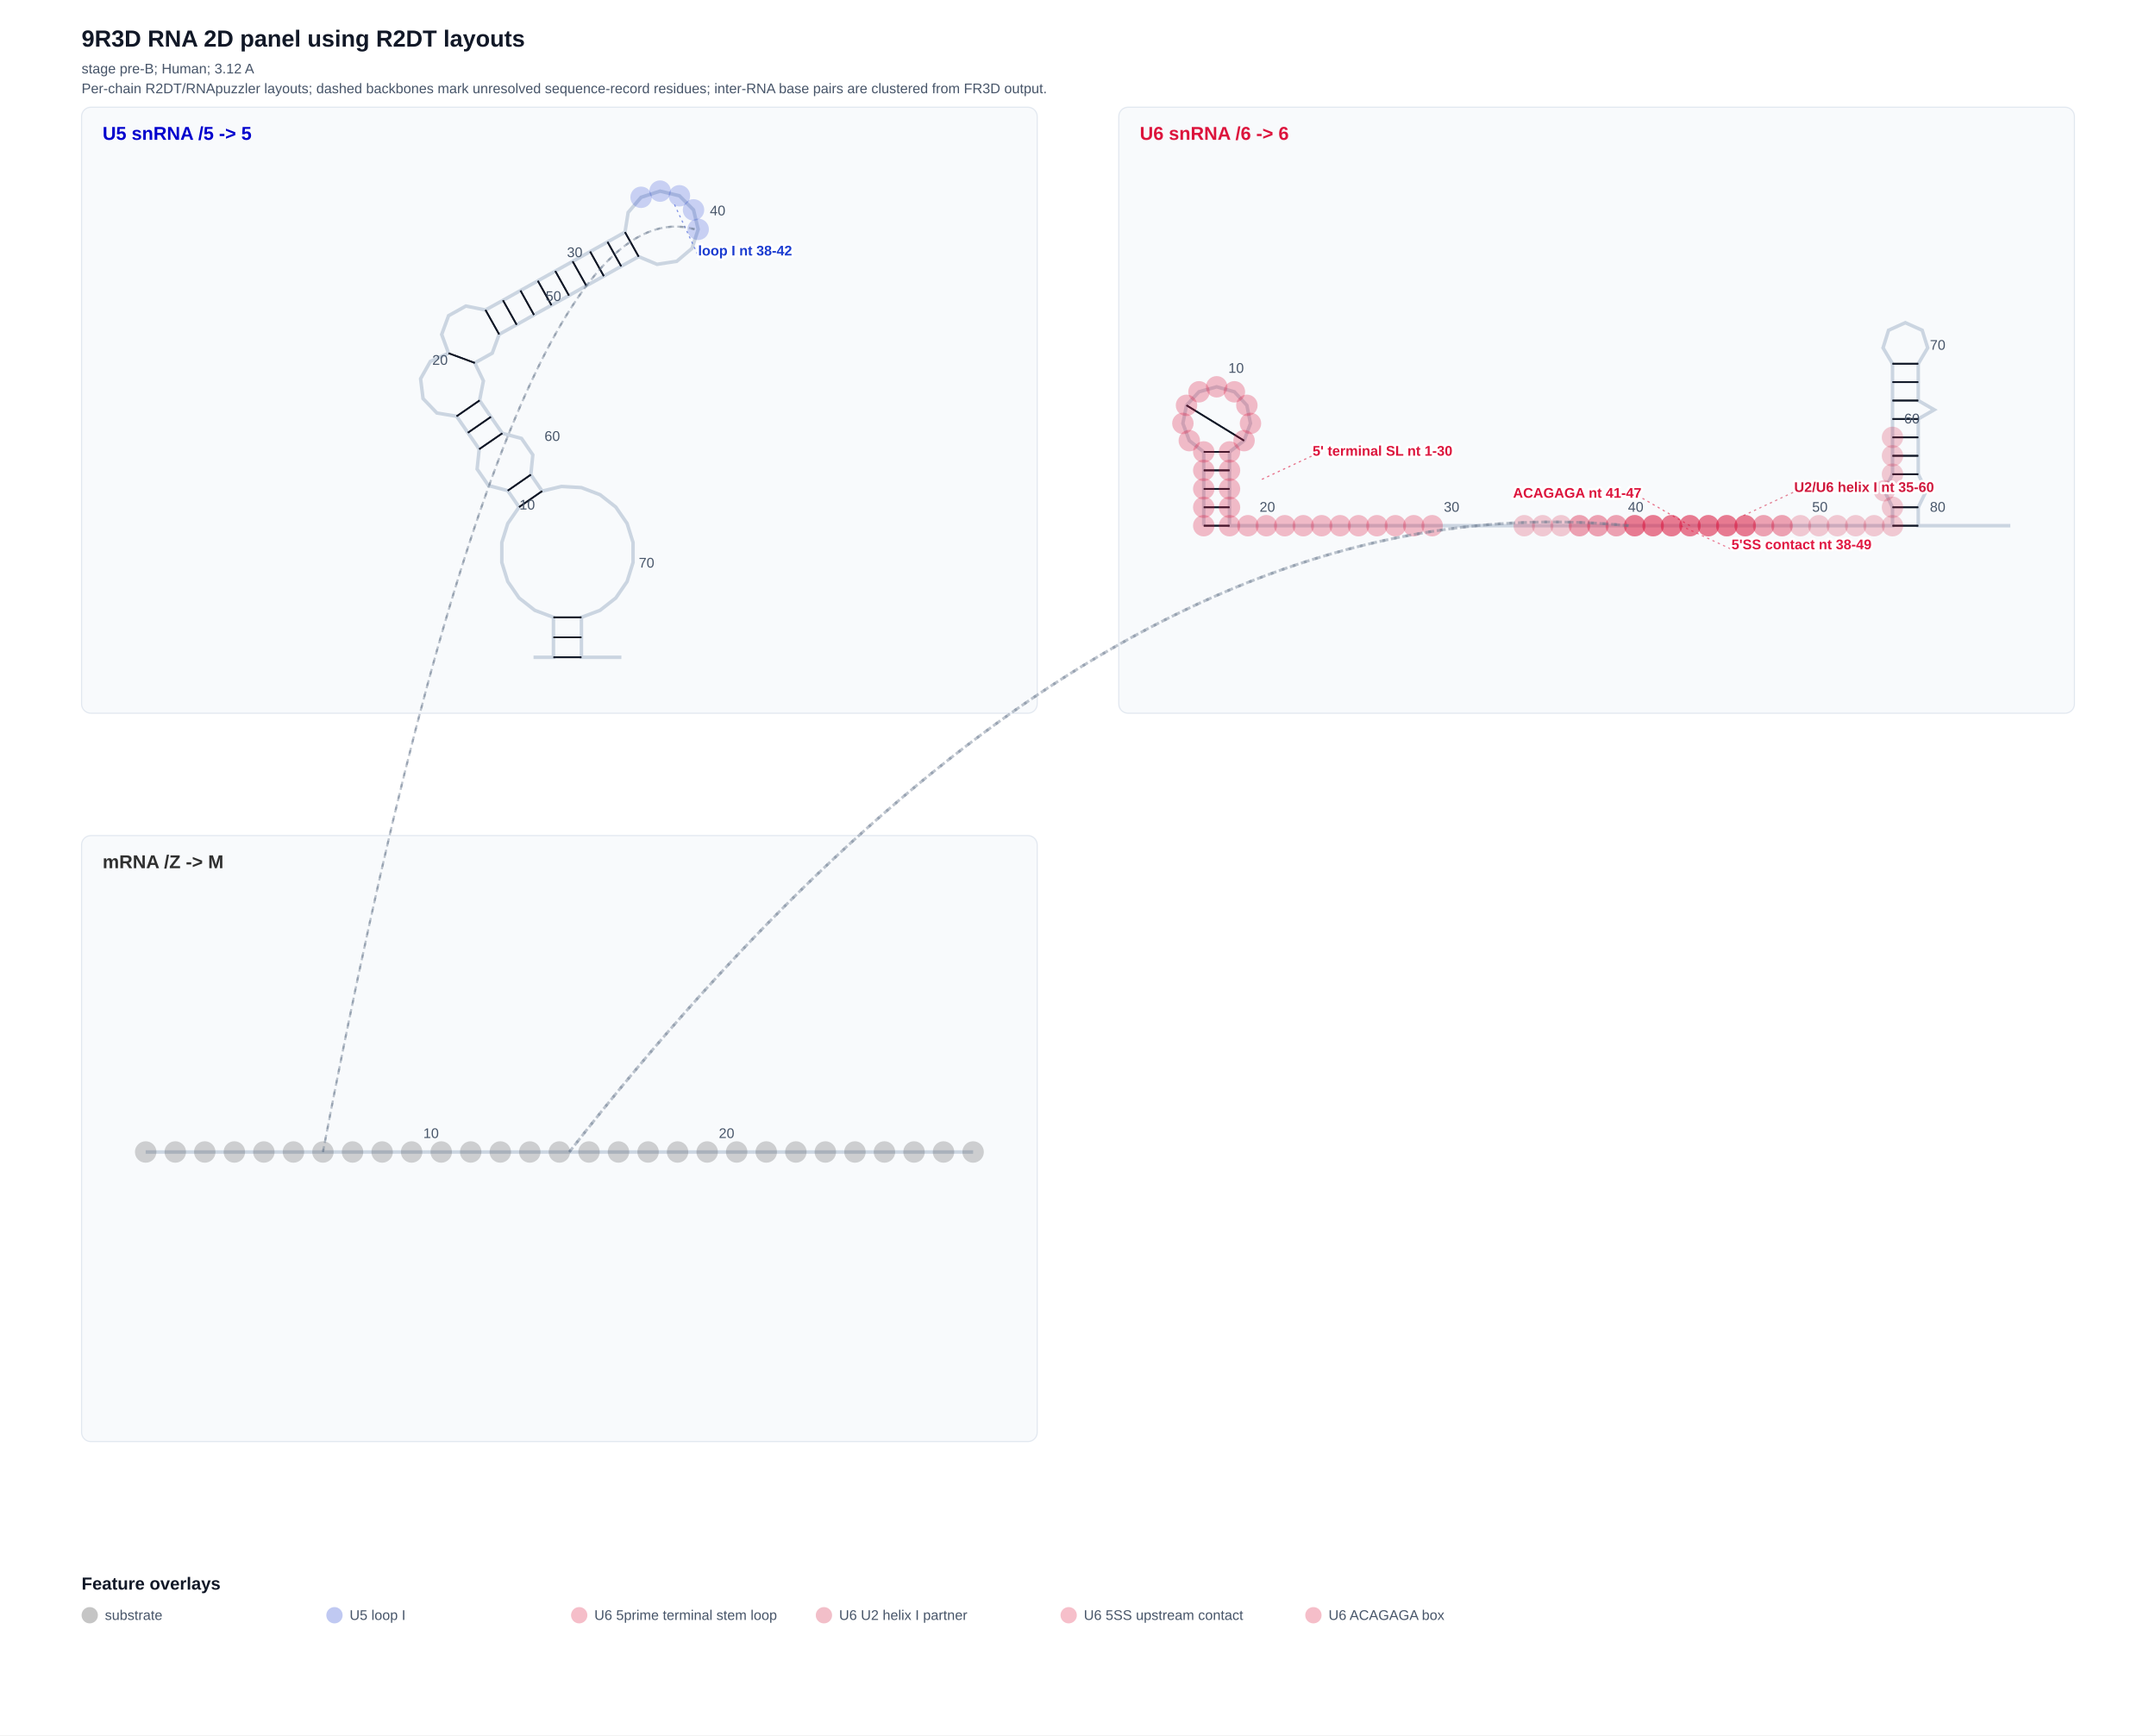
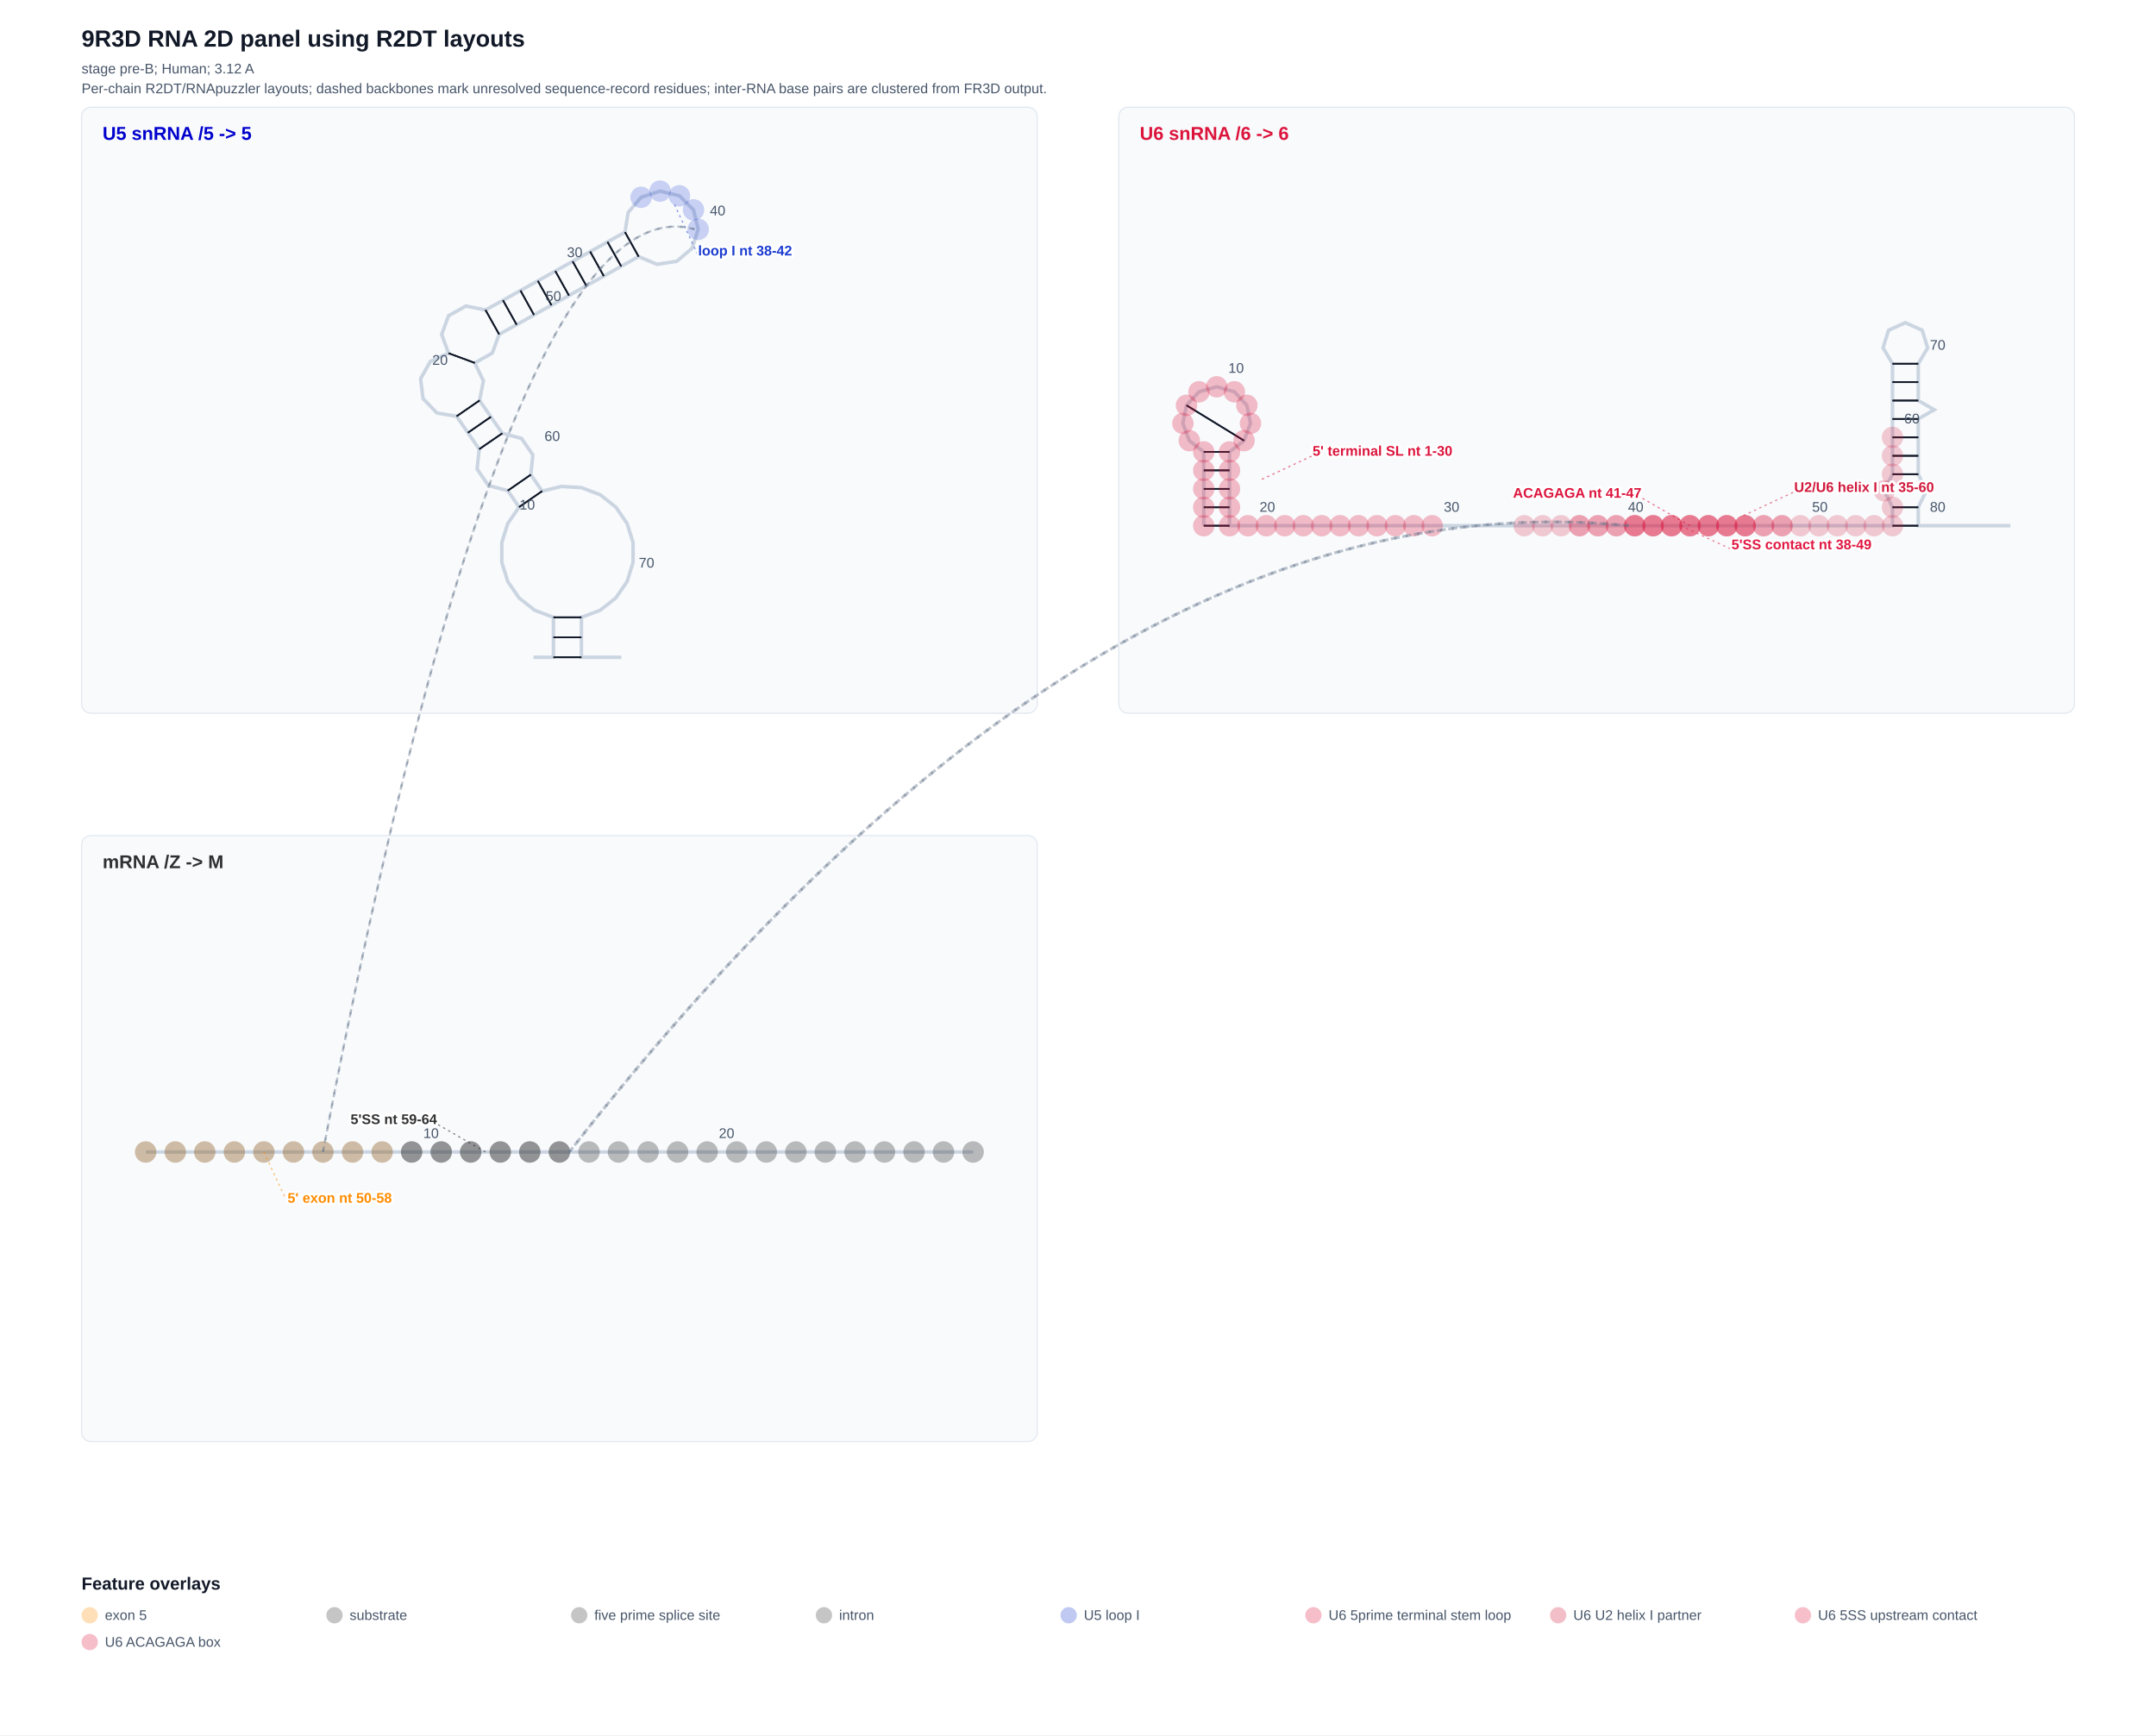
<svg xmlns="http://www.w3.org/2000/svg" width="1850" height="1489" viewBox="0 0 1850 1489">
  <style>
text{font-family:Arial,Helvetica,sans-serif} .base{font-size:12px;font-weight:700;text-anchor:middle;dominant-baseline:middle}
.label{font-size:20px;font-weight:700;fill:#111827}.small{font-size:12px;fill:#475569}.feature-label{font-size:12px;font-weight:700;paint-order:stroke;stroke:#fff;stroke-width:4px;stroke-linejoin:round}.feature-callout{stroke-width:1;stroke-dasharray:2 3;fill:none}.bp{stroke:#111827;stroke-width:1.4}.backbone{stroke:#cbd5e1;stroke-width:3;fill:none}.missing{stroke:#94a3b8;stroke-width:3;stroke-dasharray:6 7;fill:none}.inter{stroke:#64748b;stroke-dasharray:5 5;fill:none;opacity:.42}
</style>
  <rect width="100%" height="100%" fill="#ffffff" />
  <text x="70" y="40" class="label">9R3D RNA 2D panel using R2DT layouts</text>
  <text x="70" y="63" class="small">stage pre-B; Human; 3.12 A</text>
  <text x="70" y="80" class="small">Per-chain R2DT/RNApuzzler layouts; dashed backbones mark unresolved sequence-record residues; inter-RNA base pairs are clustered from FR3D output.</text>
  <rect x="70.0" y="92.0" width="820.0" height="520.0" rx="8" fill="#f8fafc" stroke="#e2e8f0" />
  <text x="88.0" y="120.0" class="label" style="font-size:16px;fill:#0000CD">U5 snRNA /5 -&gt; 5</text>
  <polyline points="457.8,564.0 474.9,564.0 474.9,546.9 474.9,529.7 458.9,523.7 445.4,513.1 435.7,499.0 430.6,482.6 430.6,465.5 435.7,449.2 445.4,435.1 435.7,421.0 419.1,416.6 409.4,402.5 411.2,385.4 401.5,371.3 391.8,357.2 374.9,354.4 363.0,342.0 360.9,325.0 369.3,310.1 384.9,303.1 379.0,287.0 384.9,270.9 399.8,262.6 416.6,266.0 431.6,257.7 446.6,249.3 461.5,241.0 476.5,232.6 491.4,224.3 506.4,215.9 521.3,207.6 536.3,199.2 539.0,182.3 550.1,169.3 566.4,164.0 583.0,168.0 595.1,180.1 599.1,196.8 593.8,213.1 580.7,224.2 563.8,226.8 548.0,220.2 533.0,228.5 518.1,236.9 503.1,245.2 488.2,253.6 473.2,261.9 458.2,270.2 443.3,278.6 428.3,286.9 422.4,303.0 407.4,311.4 414.8,326.8 411.5,343.6 421.2,357.7 431.0,371.8 447.5,376.2 457.2,390.3 455.5,407.3 465.2,421.4 481.8,417.4 498.9,418.4 514.9,424.5 528.4,435.1 538.1,449.2 543.2,465.5 543.2,482.6 538.1,499.0 528.4,513.1 514.9,523.7 498.9,529.7 498.9,546.9 498.9,564.0 516.0,564.0 533.2,564.0" class="backbone" />
  <line x1="474.9" y1="564.0" x2="498.9" y2="564.0" class="bp" />
  <line x1="474.9" y1="546.9" x2="498.9" y2="546.9" class="bp" />
  <line x1="474.9" y1="529.7" x2="498.9" y2="529.7" class="bp" />
  <line x1="445.4" y1="435.1" x2="465.2" y2="421.4" class="bp" />
  <line x1="435.7" y1="421.0" x2="455.5" y2="407.3" class="bp" />
  <line x1="411.2" y1="385.4" x2="431.0" y2="371.8" class="bp" />
  <line x1="401.5" y1="371.3" x2="421.2" y2="357.7" class="bp" />
  <line x1="391.8" y1="357.2" x2="411.5" y2="343.6" class="bp" />
  <line x1="384.9" y1="303.1" x2="407.4" y2="311.4" class="bp" />
  <line x1="416.6" y1="266.0" x2="428.3" y2="286.9" class="bp" />
  <line x1="431.6" y1="257.7" x2="443.3" y2="278.6" class="bp" />
  <line x1="446.6" y1="249.3" x2="458.2" y2="270.2" class="bp" />
  <line x1="461.5" y1="241.0" x2="473.2" y2="261.9" class="bp" />
  <line x1="476.5" y1="232.6" x2="488.2" y2="253.6" class="bp" />
  <line x1="491.4" y1="224.3" x2="503.1" y2="245.2" class="bp" />
  <line x1="506.4" y1="215.9" x2="518.1" y2="236.9" class="bp" />
  <line x1="521.3" y1="207.6" x2="533.0" y2="228.5" class="bp" />
  <line x1="536.3" y1="199.2" x2="548.0" y2="220.2" class="bp" />
  <line x1="548.0" y1="220.2" x2="536.3" y2="199.2" class="bp" />
  <line x1="533.0" y1="228.5" x2="521.3" y2="207.6" class="bp" />
  <line x1="518.1" y1="236.9" x2="506.4" y2="215.9" class="bp" />
  <line x1="503.1" y1="245.2" x2="491.4" y2="224.3" class="bp" />
  <line x1="488.2" y1="253.6" x2="476.5" y2="232.6" class="bp" />
  <line x1="473.2" y1="261.9" x2="461.5" y2="241.0" class="bp" />
  <line x1="458.2" y1="270.2" x2="446.6" y2="249.3" class="bp" />
  <line x1="443.3" y1="278.6" x2="431.6" y2="257.7" class="bp" />
  <line x1="428.3" y1="286.9" x2="416.6" y2="266.0" class="bp" />
  <line x1="407.4" y1="311.4" x2="384.9" y2="303.1" class="bp" />
  <line x1="411.5" y1="343.6" x2="391.8" y2="357.2" class="bp" />
  <line x1="421.2" y1="357.7" x2="401.5" y2="371.3" class="bp" />
  <line x1="431.0" y1="371.8" x2="411.2" y2="385.4" class="bp" />
  <line x1="455.5" y1="407.3" x2="435.7" y2="421.0" class="bp" />
  <line x1="465.2" y1="421.4" x2="445.4" y2="435.1" class="bp" />
  <line x1="498.9" y1="529.7" x2="474.9" y2="529.7" class="bp" />
  <line x1="498.9" y1="546.9" x2="474.9" y2="546.9" class="bp" />
  <line x1="498.9" y1="564.0" x2="474.9" y2="564.0" class="bp" />
  <circle cx="550.1" cy="169.3" r="9.2" fill="#1b3cd0" opacity="0.22" />
  <circle cx="566.4" cy="164.0" r="9.2" fill="#1b3cd0" opacity="0.22" />
  <circle cx="583.0" cy="168.0" r="9.2" fill="#1b3cd0" opacity="0.22" />
  <circle cx="595.1" cy="180.1" r="9.2" fill="#1b3cd0" opacity="0.22" />
  <circle cx="599.1" cy="196.8" r="9.2" fill="#1b3cd0" opacity="0.22" />
  <text x="457.8" y="564.0" class="base" fill="#0000CD" />
  <text x="474.9" y="564.0" class="base" fill="#0000CD" />
  <text x="474.9" y="546.9" class="base" fill="#0000CD" />
  <text x="474.9" y="529.7" class="base" fill="#0000CD" />
  <text x="458.9" y="523.7" class="base" fill="#0000CD" />
  <text x="445.4" y="513.1" class="base" fill="#0000CD" />
  <text x="435.7" y="499.0" class="base" fill="#0000CD" />
  <text x="430.6" y="482.6" class="base" fill="#0000CD" />
  <text x="430.6" y="465.5" class="base" fill="#0000CD" />
  <text x="435.7" y="449.2" class="base" fill="#0000CD" />
  <text x="445.7" y="437.2" class="small" fill="#94a3b8">10</text>
  <text x="445.4" y="435.1" class="base" fill="#0000CD" />
  <text x="435.7" y="421.0" class="base" fill="#0000CD" />
  <text x="419.1" y="416.6" class="base" fill="#0000CD" />
  <text x="409.4" y="402.5" class="base" fill="#0000CD" />
  <text x="411.2" y="385.4" class="base" fill="#0000CD" />
  <text x="401.5" y="371.3" class="base" fill="#0000CD" />
  <text x="391.8" y="357.2" class="base" fill="#0000CD" />
  <text x="374.9" y="354.4" class="base" fill="#0000CD" />
  <text x="363.0" y="342.0" class="base" fill="#0000CD" />
  <text x="360.9" y="325.0" class="base" fill="#0000CD" />
  <text x="370.9" y="313.0" class="small" fill="#94a3b8">20</text>
  <text x="369.3" y="310.1" class="base" fill="#0000CD" />
  <text x="384.9" y="303.1" class="base" fill="#0000CD" />
  <text x="379.0" y="287.0" class="base" fill="#0000CD" />
  <text x="384.9" y="270.9" class="base" fill="#0000CD" />
  <text x="399.8" y="262.6" class="base" fill="#0000CD" />
  <text x="416.6" y="266.0" class="base" fill="#0000CD" />
  <text x="431.6" y="257.7" class="base" fill="#0000CD" />
  <text x="446.6" y="249.3" class="base" fill="#0000CD" />
  <text x="461.5" y="241.0" class="base" fill="#0000CD" />
  <text x="476.5" y="232.6" class="base" fill="#0000CD" />
  <text x="486.5" y="220.6" class="small" fill="#94a3b8">30</text>
  <text x="491.4" y="224.3" class="base" fill="#0000CD" />
  <text x="506.4" y="215.9" class="base" fill="#0000CD" />
  <text x="521.3" y="207.6" class="base" fill="#0000CD" />
  <text x="536.3" y="199.2" class="base" fill="#0000CD" />
  <text x="539.0" y="182.3" class="base" fill="#0000CD" />
  <text x="550.1" y="169.3" class="base" fill="#0000CD" />
  <text x="566.4" y="164.0" class="base" fill="#0000CD" />
  <text x="583.0" y="168.0" class="base" fill="#0000CD" />
  <text x="595.1" y="180.1" class="base" fill="#0000CD" />
  <text x="599.1" y="196.8" class="base" fill="#0000CD" />
  <text x="609.1" y="184.8" class="small" fill="#94a3b8">40</text>
  <text x="593.8" y="213.1" class="base" fill="#0000CD" />
  <text x="580.7" y="224.2" class="base" fill="#0000CD" />
  <text x="563.8" y="226.8" class="base" fill="#0000CD" />
  <text x="548.0" y="220.2" class="base" fill="#0000CD" />
  <text x="533.0" y="228.5" class="base" fill="#0000CD" />
  <text x="518.1" y="236.9" class="base" fill="#0000CD" />
  <text x="503.1" y="245.2" class="base" fill="#0000CD" />
  <text x="488.2" y="253.6" class="base" fill="#0000CD" />
  <text x="473.2" y="261.9" class="base" fill="#0000CD" />
  <text x="458.2" y="270.2" class="base" fill="#0000CD" />
  <text x="468.2" y="258.2" class="small" fill="#94a3b8">50</text>
  <text x="443.3" y="278.6" class="base" fill="#0000CD" />
  <text x="428.3" y="286.9" class="base" fill="#0000CD" />
  <text x="422.4" y="303.0" class="base" fill="#0000CD" />
  <text x="407.4" y="311.4" class="base" fill="#0000CD" />
  <text x="414.8" y="326.8" class="base" fill="#0000CD" />
  <text x="411.5" y="343.6" class="base" fill="#0000CD" />
  <text x="421.2" y="357.7" class="base" fill="#0000CD" />
  <text x="431.0" y="371.8" class="base" fill="#0000CD" />
  <text x="447.5" y="376.2" class="base" fill="#0000CD" />
  <text x="457.2" y="390.3" class="base" fill="#0000CD" />
  <text x="467.2" y="378.3" class="small" fill="#94a3b8">60</text>
  <text x="455.5" y="407.3" class="base" fill="#0000CD" />
  <text x="465.2" y="421.4" class="base" fill="#0000CD" />
  <text x="481.8" y="417.4" class="base" fill="#0000CD" />
  <text x="498.9" y="418.4" class="base" fill="#0000CD" />
  <text x="514.9" y="424.5" class="base" fill="#0000CD" />
  <text x="528.4" y="435.1" class="base" fill="#0000CD" />
  <text x="538.1" y="449.2" class="base" fill="#0000CD" />
  <text x="543.2" y="465.5" class="base" fill="#0000CD" />
  <text x="543.2" y="482.6" class="base" fill="#0000CD" />
  <text x="538.1" y="499.0" class="base" fill="#0000CD" />
  <text x="548.1" y="487.0" class="small" fill="#94a3b8">70</text>
  <text x="528.4" y="513.1" class="base" fill="#0000CD" />
  <text x="514.9" y="523.7" class="base" fill="#0000CD" />
  <text x="498.9" y="529.7" class="base" fill="#0000CD" />
  <text x="498.9" y="546.9" class="base" fill="#0000CD" />
  <text x="498.9" y="564.0" class="base" fill="#0000CD" />
  <text x="516.0" y="564.0" class="base" fill="#0000CD" />
  <text x="533.2" y="564.0" class="base" fill="#0000CD" />
  <path d="M578.8,175.6 L599.0,219.2" class="feature-callout" stroke="#1b3cd0" opacity="0.54" />
  <text x="599.0" y="219.2" class="feature-label" text-anchor="start" fill="#1b3cd0">loop I nt 38-42</text>
  <rect x="960.0" y="92.0" width="820.0" height="520.0" rx="8" fill="#f8fafc" stroke="#e2e8f0" />
  <text x="978.0" y="120.0" class="label" style="font-size:16px;fill:#DC143C">U6 snRNA /6 -&gt; 6</text>
  <polyline points="1032.9,451.1 1032.9,435.3 1032.9,419.5 1032.9,403.6 1032.9,387.8 1020.5,378.1 1015.0,363.3 1018.1,347.8 1028.8,336.2 1044.0,331.9 1059.2,336.2 1069.9,347.8 1073.0,363.3 1067.5,378.1 1055.0,387.8 1055.0,403.6 1055.0,419.5 1055.0,435.3 1055.0,451.1 1070.8,451.1 1086.6,451.1 1102.4,451.1 1118.3,451.1 1134.1,451.1 1149.9,451.1 1165.7,451.1 1181.5,451.1 1197.3,451.1 1213.1,451.1 1228.9,451.1 1244.7,451.1 1260.5,451.1 1276.3,451.1 1292.1,451.1 1307.9,451.1 1323.7,451.1 1339.5,451.1 1355.3,451.1 1371.1,451.1 1386.9,451.1 1402.7,451.1 1418.5,451.1 1434.3,451.1 1450.1,451.1 1465.9,451.1 1481.7,451.1 1497.5,451.1 1513.3,451.1 1529.1,451.1 1544.9,451.1 1560.7,451.1 1576.5,451.1 1592.3,451.1 1608.1,451.1 1623.9,451.1 1623.9,435.3 1616.9,421.1 1623.9,406.9 1623.9,391.1 1623.9,375.3 1623.9,359.5 1623.9,343.7 1623.9,327.9 1623.9,312.1 1615.8,298.5 1620.5,283.4 1634.9,276.9 1649.4,283.4 1654.1,298.5 1646.0,312.1 1646.0,327.9 1646.0,343.7 1659.7,351.6 1646.0,359.5 1646.0,375.3 1646.0,391.1 1646.0,406.9 1652.9,421.1 1646.0,435.3 1646.0,451.1 1661.8,451.1 1677.6,451.1 1693.4,451.1 1709.2,451.1 1725.0,451.1" class="backbone" />
  <line x1="1032.9" y1="451.1" x2="1055.0" y2="451.1" class="bp" />
  <line x1="1032.9" y1="435.3" x2="1055.0" y2="435.3" class="bp" />
  <line x1="1032.9" y1="419.5" x2="1055.0" y2="419.5" class="bp" />
  <line x1="1032.9" y1="403.6" x2="1055.0" y2="403.6" class="bp" />
  <line x1="1032.9" y1="387.8" x2="1055.0" y2="387.8" class="bp" />
  <line x1="1018.1" y1="347.8" x2="1067.5" y2="378.1" class="bp" />
  <line x1="1067.5" y1="378.1" x2="1018.1" y2="347.8" class="bp" />
  <line x1="1055.0" y1="387.8" x2="1032.9" y2="387.8" class="bp" />
  <line x1="1055.0" y1="403.6" x2="1032.9" y2="403.6" class="bp" />
  <line x1="1055.0" y1="419.5" x2="1032.9" y2="419.5" class="bp" />
  <line x1="1055.0" y1="435.3" x2="1032.9" y2="435.3" class="bp" />
  <line x1="1055.0" y1="451.1" x2="1032.9" y2="451.1" class="bp" />
  <line x1="1623.9" y1="451.1" x2="1646.0" y2="451.1" class="bp" />
  <line x1="1623.9" y1="435.3" x2="1646.0" y2="435.3" class="bp" />
  <line x1="1623.9" y1="406.9" x2="1646.0" y2="406.9" class="bp" />
  <line x1="1623.9" y1="391.1" x2="1646.0" y2="391.1" class="bp" />
  <line x1="1623.9" y1="375.3" x2="1646.0" y2="375.3" class="bp" />
  <line x1="1623.9" y1="359.5" x2="1646.0" y2="359.5" class="bp" />
  <line x1="1623.9" y1="343.7" x2="1646.0" y2="343.7" class="bp" />
  <line x1="1623.9" y1="327.9" x2="1646.0" y2="327.9" class="bp" />
  <line x1="1623.9" y1="312.1" x2="1646.0" y2="312.1" class="bp" />
  <line x1="1646.0" y1="312.1" x2="1623.9" y2="312.1" class="bp" />
  <line x1="1646.0" y1="327.9" x2="1623.9" y2="327.9" class="bp" />
  <line x1="1646.0" y1="343.7" x2="1623.9" y2="343.7" class="bp" />
  <line x1="1646.0" y1="359.5" x2="1623.9" y2="359.5" class="bp" />
  <line x1="1646.0" y1="375.3" x2="1623.9" y2="375.3" class="bp" />
  <line x1="1646.0" y1="391.1" x2="1623.9" y2="391.1" class="bp" />
  <line x1="1646.0" y1="406.9" x2="1623.9" y2="406.9" class="bp" />
  <line x1="1646.0" y1="435.3" x2="1623.9" y2="435.3" class="bp" />
  <line x1="1646.0" y1="451.1" x2="1623.9" y2="451.1" class="bp" />
  <circle cx="1032.9" cy="451.1" r="9.2" fill="#dc143c" opacity="0.28" />
  <circle cx="1032.9" cy="435.3" r="9.2" fill="#dc143c" opacity="0.28" />
  <circle cx="1032.9" cy="419.5" r="9.2" fill="#dc143c" opacity="0.28" />
  <circle cx="1032.9" cy="403.6" r="9.2" fill="#dc143c" opacity="0.28" />
  <circle cx="1032.9" cy="387.8" r="9.2" fill="#dc143c" opacity="0.28" />
  <circle cx="1020.5" cy="378.1" r="9.2" fill="#dc143c" opacity="0.28" />
  <circle cx="1015.0" cy="363.3" r="9.2" fill="#dc143c" opacity="0.28" />
  <circle cx="1018.1" cy="347.8" r="9.2" fill="#dc143c" opacity="0.28" />
  <circle cx="1028.8" cy="336.2" r="9.2" fill="#dc143c" opacity="0.28" />
  <circle cx="1044.0" cy="331.9" r="9.2" fill="#dc143c" opacity="0.28" />
  <circle cx="1059.2" cy="336.2" r="9.2" fill="#dc143c" opacity="0.28" />
  <circle cx="1069.9" cy="347.8" r="9.2" fill="#dc143c" opacity="0.28" />
  <circle cx="1073.0" cy="363.3" r="9.2" fill="#dc143c" opacity="0.28" />
  <circle cx="1067.5" cy="378.1" r="9.2" fill="#dc143c" opacity="0.28" />
  <circle cx="1055.0" cy="387.8" r="9.2" fill="#dc143c" opacity="0.28" />
  <circle cx="1055.0" cy="403.6" r="9.2" fill="#dc143c" opacity="0.28" />
  <circle cx="1055.0" cy="419.5" r="9.2" fill="#dc143c" opacity="0.28" />
  <circle cx="1055.0" cy="435.3" r="9.2" fill="#dc143c" opacity="0.28" />
  <circle cx="1055.0" cy="451.1" r="9.2" fill="#dc143c" opacity="0.28" />
  <circle cx="1070.8" cy="451.1" r="9.2" fill="#dc143c" opacity="0.28" />
  <circle cx="1086.6" cy="451.1" r="9.2" fill="#dc143c" opacity="0.28" />
  <circle cx="1102.4" cy="451.1" r="9.2" fill="#dc143c" opacity="0.28" />
  <circle cx="1118.3" cy="451.1" r="9.2" fill="#dc143c" opacity="0.28" />
  <circle cx="1134.1" cy="451.1" r="9.2" fill="#dc143c" opacity="0.28" />
  <circle cx="1149.9" cy="451.1" r="9.2" fill="#dc143c" opacity="0.28" />
  <circle cx="1165.7" cy="451.1" r="9.2" fill="#dc143c" opacity="0.28" />
  <circle cx="1181.5" cy="451.1" r="9.2" fill="#dc143c" opacity="0.28" />
  <circle cx="1197.3" cy="451.1" r="9.2" fill="#dc143c" opacity="0.28" />
  <circle cx="1213.1" cy="451.1" r="9.2" fill="#dc143c" opacity="0.28" />
  <circle cx="1228.9" cy="451.1" r="9.2" fill="#dc143c" opacity="0.28" />
  <circle cx="1307.9" cy="451.1" r="9.2" fill="#d0183c" opacity="0.22" />
  <circle cx="1323.7" cy="451.1" r="9.2" fill="#d0183c" opacity="0.22" />
  <circle cx="1339.5" cy="451.1" r="9.2" fill="#d0183c" opacity="0.22" />
  <circle cx="1355.3" cy="451.1" r="9.2" fill="#d0183c" opacity="0.22" />
  <circle cx="1371.1" cy="451.1" r="9.2" fill="#d0183c" opacity="0.22" />
  <circle cx="1386.9" cy="451.1" r="9.2" fill="#d0183c" opacity="0.22" />
  <circle cx="1402.7" cy="451.1" r="9.2" fill="#d0183c" opacity="0.22" />
  <circle cx="1418.5" cy="451.1" r="9.2" fill="#d0183c" opacity="0.22" />
  <circle cx="1434.3" cy="451.1" r="9.2" fill="#d0183c" opacity="0.22" />
  <circle cx="1450.1" cy="451.1" r="9.2" fill="#d0183c" opacity="0.22" />
  <circle cx="1465.9" cy="451.1" r="9.2" fill="#d0183c" opacity="0.22" />
  <circle cx="1481.7" cy="451.1" r="9.2" fill="#d0183c" opacity="0.22" />
  <circle cx="1497.5" cy="451.1" r="9.2" fill="#d0183c" opacity="0.22" />
  <circle cx="1513.3" cy="451.1" r="9.2" fill="#d0183c" opacity="0.22" />
  <circle cx="1529.1" cy="451.1" r="9.2" fill="#d0183c" opacity="0.22" />
  <circle cx="1544.9" cy="451.1" r="9.2" fill="#d0183c" opacity="0.22" />
  <circle cx="1560.7" cy="451.1" r="9.2" fill="#d0183c" opacity="0.22" />
  <circle cx="1576.5" cy="451.1" r="9.2" fill="#d0183c" opacity="0.22" />
  <circle cx="1592.3" cy="451.1" r="9.2" fill="#d0183c" opacity="0.22" />
  <circle cx="1608.1" cy="451.1" r="9.2" fill="#d0183c" opacity="0.22" />
  <circle cx="1623.9" cy="451.1" r="9.2" fill="#d0183c" opacity="0.22" />
  <circle cx="1623.9" cy="435.3" r="9.2" fill="#d0183c" opacity="0.22" />
  <circle cx="1616.9" cy="421.1" r="9.2" fill="#d0183c" opacity="0.22" />
  <circle cx="1623.9" cy="406.9" r="9.2" fill="#d0183c" opacity="0.22" />
  <circle cx="1623.9" cy="391.1" r="9.2" fill="#d0183c" opacity="0.22" />
  <circle cx="1623.9" cy="375.3" r="9.2" fill="#d0183c" opacity="0.22" />
  <circle cx="1355.3" cy="451.1" r="9.2" fill="#e01842" opacity="0.22" />
  <circle cx="1371.1" cy="451.1" r="9.2" fill="#e01842" opacity="0.22" />
  <circle cx="1386.9" cy="451.1" r="9.2" fill="#e01842" opacity="0.22" />
  <circle cx="1402.7" cy="451.1" r="9.2" fill="#e01842" opacity="0.22" />
  <circle cx="1418.5" cy="451.1" r="9.2" fill="#e01842" opacity="0.22" />
  <circle cx="1434.3" cy="451.1" r="9.2" fill="#e01842" opacity="0.22" />
  <circle cx="1450.1" cy="451.1" r="9.2" fill="#e01842" opacity="0.22" />
  <circle cx="1465.9" cy="451.1" r="9.2" fill="#e01842" opacity="0.22" />
  <circle cx="1481.7" cy="451.1" r="9.2" fill="#e01842" opacity="0.22" />
  <circle cx="1497.5" cy="451.1" r="9.2" fill="#e01842" opacity="0.22" />
  <circle cx="1513.3" cy="451.1" r="9.2" fill="#e01842" opacity="0.22" />
  <circle cx="1529.1" cy="451.1" r="9.2" fill="#e01842" opacity="0.22" />
  <circle cx="1402.7" cy="451.1" r="9.2" fill="#dc143c" opacity="0.28" />
  <circle cx="1418.5" cy="451.1" r="9.2" fill="#dc143c" opacity="0.28" />
  <circle cx="1434.3" cy="451.1" r="9.2" fill="#dc143c" opacity="0.28" />
  <circle cx="1450.1" cy="451.1" r="9.2" fill="#dc143c" opacity="0.28" />
  <circle cx="1465.9" cy="451.1" r="9.2" fill="#dc143c" opacity="0.28" />
  <circle cx="1481.7" cy="451.1" r="9.2" fill="#dc143c" opacity="0.28" />
  <circle cx="1497.5" cy="451.1" r="9.2" fill="#dc143c" opacity="0.28" />
  <text x="1032.9" y="451.1" class="base" fill="#DC143C" />
  <text x="1032.9" y="435.3" class="base" fill="#DC143C" />
  <text x="1032.9" y="419.5" class="base" fill="#DC143C" />
  <text x="1032.9" y="403.6" class="base" fill="#DC143C" />
  <text x="1032.9" y="387.8" class="base" fill="#DC143C" />
  <text x="1020.5" y="378.1" class="base" fill="#DC143C" />
  <text x="1015.0" y="363.3" class="base" fill="#DC143C" />
  <text x="1018.1" y="347.8" class="base" fill="#DC143C" />
  <text x="1028.8" y="336.2" class="base" fill="#DC143C" />
  <text x="1044.0" y="331.9" class="base" fill="#DC143C" />
  <text x="1054.0" y="319.9" class="small" fill="#94a3b8">10</text>
  <text x="1059.2" y="336.2" class="base" fill="#DC143C" />
  <text x="1069.9" y="347.8" class="base" fill="#DC143C" />
  <text x="1073.0" y="363.3" class="base" fill="#DC143C" />
  <text x="1067.5" y="378.1" class="base" fill="#DC143C" />
  <text x="1055.0" y="387.8" class="base" fill="#DC143C" />
  <text x="1055.0" y="403.6" class="base" fill="#DC143C" />
  <text x="1055.0" y="419.5" class="base" fill="#DC143C" />
  <text x="1055.0" y="435.3" class="base" fill="#DC143C" />
  <text x="1055.0" y="451.1" class="base" fill="#DC143C" />
  <text x="1070.8" y="451.1" class="base" fill="#DC143C" />
  <text x="1080.8" y="439.1" class="small" fill="#94a3b8">20</text>
  <text x="1086.6" y="451.1" class="base" fill="#DC143C" />
  <text x="1102.4" y="451.1" class="base" fill="#DC143C" />
  <text x="1118.3" y="451.1" class="base" fill="#DC143C" />
  <text x="1134.1" y="451.1" class="base" fill="#DC143C" />
  <text x="1149.9" y="451.1" class="base" fill="#DC143C" />
  <text x="1165.7" y="451.1" class="base" fill="#DC143C" />
  <text x="1181.5" y="451.1" class="base" fill="#DC143C" />
  <text x="1197.3" y="451.1" class="base" fill="#DC143C" />
  <text x="1213.1" y="451.1" class="base" fill="#DC143C" />
  <text x="1228.9" y="451.1" class="base" fill="#DC143C" />
  <text x="1238.9" y="439.1" class="small" fill="#94a3b8">30</text>
  <text x="1244.7" y="451.1" class="base" fill="#DC143C" />
  <text x="1260.5" y="451.1" class="base" fill="#DC143C" />
  <text x="1276.3" y="451.1" class="base" fill="#DC143C" />
  <text x="1292.1" y="451.1" class="base" fill="#DC143C" />
  <text x="1307.9" y="451.1" class="base" fill="#DC143C" />
  <text x="1323.7" y="451.1" class="base" fill="#DC143C" />
  <text x="1339.5" y="451.1" class="base" fill="#DC143C" />
  <text x="1355.3" y="451.1" class="base" fill="#DC143C" />
  <text x="1371.1" y="451.1" class="base" fill="#DC143C" />
  <text x="1386.9" y="451.1" class="base" fill="#DC143C" />
  <text x="1396.9" y="439.1" class="small" fill="#94a3b8">40</text>
  <text x="1402.7" y="451.1" class="base" fill="#DC143C" />
  <text x="1418.5" y="451.1" class="base" fill="#DC143C" />
  <text x="1434.3" y="451.1" class="base" fill="#DC143C" />
  <text x="1450.1" y="451.1" class="base" fill="#DC143C" />
  <text x="1465.9" y="451.1" class="base" fill="#DC143C" />
  <text x="1481.7" y="451.1" class="base" fill="#DC143C" />
  <text x="1497.5" y="451.1" class="base" fill="#DC143C" />
  <text x="1513.3" y="451.1" class="base" fill="#DC143C" />
  <text x="1529.1" y="451.1" class="base" fill="#DC143C" />
  <text x="1544.9" y="451.1" class="base" fill="#DC143C" />
  <text x="1554.9" y="439.1" class="small" fill="#94a3b8">50</text>
  <text x="1560.7" y="451.1" class="base" fill="#DC143C" />
  <text x="1576.5" y="451.1" class="base" fill="#DC143C" />
  <text x="1592.3" y="451.1" class="base" fill="#DC143C" />
  <text x="1608.1" y="451.1" class="base" fill="#DC143C" />
  <text x="1623.9" y="451.1" class="base" fill="#DC143C" />
  <text x="1623.9" y="435.3" class="base" fill="#DC143C" />
  <text x="1616.9" y="421.1" class="base" fill="#DC143C" />
  <text x="1623.9" y="406.9" class="base" fill="#DC143C" />
  <text x="1623.9" y="391.1" class="base" fill="#DC143C" />
  <text x="1623.9" y="375.3" class="base" fill="#DC143C" />
  <text x="1633.9" y="363.3" class="small" fill="#94a3b8">60</text>
  <text x="1623.9" y="359.5" class="base" fill="#DC143C" />
  <text x="1623.9" y="343.7" class="base" fill="#DC143C" />
  <text x="1623.9" y="327.9" class="base" fill="#DC143C" />
  <text x="1623.9" y="312.1" class="base" fill="#DC143C" />
  <text x="1615.8" y="298.5" class="base" fill="#DC143C" />
  <text x="1620.5" y="283.4" class="base" fill="#DC143C" />
  <text x="1634.9" y="276.9" class="base" fill="#DC143C" />
  <text x="1649.4" y="283.4" class="base" fill="#DC143C" />
  <text x="1654.1" y="298.5" class="base" fill="#DC143C" />
  <text x="1646.0" y="312.1" class="base" fill="#DC143C" />
  <text x="1656.0" y="300.1" class="small" fill="#94a3b8">70</text>
  <text x="1646.0" y="327.9" class="base" fill="#DC143C" />
  <text x="1646.0" y="343.7" class="base" fill="#DC143C" />
  <text x="1659.7" y="351.6" class="base" fill="#DC143C" />
  <text x="1646.0" y="359.5" class="base" fill="#DC143C" />
  <text x="1646.0" y="375.3" class="base" fill="#DC143C" />
  <text x="1646.0" y="391.1" class="base" fill="#DC143C" />
  <text x="1646.0" y="406.9" class="base" fill="#DC143C" />
  <text x="1652.9" y="421.1" class="base" fill="#DC143C" />
  <text x="1646.0" y="435.3" class="base" fill="#DC143C" />
  <text x="1646.0" y="451.1" class="base" fill="#DC143C" />
  <text x="1656.0" y="439.1" class="small" fill="#94a3b8">80</text>
  <text x="1661.8" y="451.1" class="base" fill="#DC143C" />
  <text x="1677.6" y="451.1" class="base" fill="#DC143C" />
  <text x="1693.4" y="451.1" class="base" fill="#DC143C" />
  <text x="1709.2" y="451.1" class="base" fill="#DC143C" />
  <text x="1725.0" y="451.1" class="base" fill="#DC143C" />
  <path d="M1082.8,411.3 L1126.3,391.0" class="feature-callout" stroke="#dc143c" opacity="0.60" />
  <text x="1126.3" y="391.0" class="feature-label" text-anchor="start" fill="#dc143c">5' terminal SL nt 1-30</text>
  <path d="M1496.0,442.4 L1539.5,422.1" class="feature-callout" stroke="#d0183c" opacity="0.54" />
  <text x="1539.5" y="422.1" class="feature-label" text-anchor="start" fill="#d0183c">U2/U6 helix I nt 35-60</text>
  <path d="M1442.2,451.1 L1485.7,471.3" class="feature-callout" stroke="#e01842" opacity="0.54" />
  <text x="1485.7" y="471.3" class="feature-label" text-anchor="start" fill="#e01842">5'SS contact nt 38-49</text>
  <path d="M1450.1,451.1 L1408.5,427.1" class="feature-callout" stroke="#dc143c" opacity="0.60" />
  <text x="1408.5" y="427.1" class="feature-label" text-anchor="end" fill="#dc143c">ACAGAGA nt 41-47</text>
  <rect x="70.0" y="717.0" width="820.0" height="520.0" rx="8" fill="#f8fafc" stroke="#e2e8f0" />
  <text x="88.0" y="745.0" class="label" style="font-size:16px;fill:#303030">mRNA /Z -&gt; M</text>
  <polyline points="125.0,988.5 150.4,988.5 175.7,988.5 201.1,988.5 226.4,988.5 251.8,988.5 277.1,988.5 302.5,988.5 327.9,988.5 353.2,988.5 378.6,988.5 403.9,988.5 429.3,988.5 454.6,988.5 480.0,988.5 505.4,988.5 530.7,988.5 556.1,988.5 581.4,988.5 606.8,988.5 632.1,988.5 657.5,988.5 682.9,988.5 708.2,988.5 733.6,988.5 758.9,988.5 784.3,988.5 809.6,988.5 835.0,988.5" class="backbone" />
+   <circle cx="125.0" cy="988.5" r="9.2" fill="#FF8C00" opacity="0.22" />
+   <circle cx="150.4" cy="988.5" r="9.2" fill="#FF8C00" opacity="0.22" />
+   <circle cx="175.7" cy="988.5" r="9.2" fill="#FF8C00" opacity="0.22" />
+   <circle cx="201.1" cy="988.5" r="9.2" fill="#FF8C00" opacity="0.22" />
+   <circle cx="226.4" cy="988.5" r="9.2" fill="#FF8C00" opacity="0.22" />
+   <circle cx="251.8" cy="988.5" r="9.2" fill="#FF8C00" opacity="0.22" />
+   <circle cx="277.1" cy="988.5" r="9.2" fill="#FF8C00" opacity="0.22" />
+   <circle cx="302.5" cy="988.5" r="9.2" fill="#FF8C00" opacity="0.22" />
+   <circle cx="327.9" cy="988.5" r="9.2" fill="#FF8C00" opacity="0.22" />
  <circle cx="125.0" cy="988.5" r="9.2" fill="#303030" opacity="0.22" />
  <circle cx="150.4" cy="988.5" r="9.2" fill="#303030" opacity="0.22" />
  <circle cx="175.7" cy="988.5" r="9.2" fill="#303030" opacity="0.22" />
  <circle cx="201.1" cy="988.5" r="9.2" fill="#303030" opacity="0.22" />
  <circle cx="226.4" cy="988.5" r="9.2" fill="#303030" opacity="0.22" />
  <circle cx="251.8" cy="988.5" r="9.2" fill="#303030" opacity="0.22" />
  <circle cx="277.1" cy="988.5" r="9.2" fill="#303030" opacity="0.22" />
  <circle cx="302.5" cy="988.5" r="9.2" fill="#303030" opacity="0.22" />
  <circle cx="327.9" cy="988.5" r="9.2" fill="#303030" opacity="0.22" />
  <circle cx="353.2" cy="988.5" r="9.2" fill="#303030" opacity="0.22" />
  <circle cx="378.6" cy="988.5" r="9.2" fill="#303030" opacity="0.22" />
  <circle cx="403.9" cy="988.5" r="9.2" fill="#303030" opacity="0.22" />
  <circle cx="429.3" cy="988.5" r="9.2" fill="#303030" opacity="0.22" />
  <circle cx="454.6" cy="988.5" r="9.2" fill="#303030" opacity="0.22" />
  <circle cx="480.0" cy="988.5" r="9.2" fill="#303030" opacity="0.22" />
  <circle cx="505.4" cy="988.5" r="9.2" fill="#303030" opacity="0.22" />
  <circle cx="530.7" cy="988.5" r="9.2" fill="#303030" opacity="0.22" />
  <circle cx="556.1" cy="988.5" r="9.2" fill="#303030" opacity="0.22" />
  <circle cx="581.4" cy="988.5" r="9.2" fill="#303030" opacity="0.22" />
  <circle cx="606.8" cy="988.5" r="9.2" fill="#303030" opacity="0.22" />
  <circle cx="632.1" cy="988.5" r="9.2" fill="#303030" opacity="0.22" />
  <circle cx="657.5" cy="988.5" r="9.2" fill="#303030" opacity="0.22" />
  <circle cx="682.9" cy="988.5" r="9.2" fill="#303030" opacity="0.22" />
  <circle cx="708.2" cy="988.5" r="9.2" fill="#303030" opacity="0.22" />
  <circle cx="733.6" cy="988.5" r="9.2" fill="#303030" opacity="0.22" />
  <circle cx="758.9" cy="988.5" r="9.2" fill="#303030" opacity="0.22" />
  <circle cx="784.3" cy="988.5" r="9.2" fill="#303030" opacity="0.22" />
  <circle cx="809.6" cy="988.5" r="9.2" fill="#303030" opacity="0.22" />
  <circle cx="835.0" cy="988.5" r="9.2" fill="#303030" opacity="0.22" />
+   <circle cx="353.2" cy="988.5" r="9.2" fill="#303030" opacity="0.28" />
+   <circle cx="378.6" cy="988.5" r="9.2" fill="#303030" opacity="0.28" />
+   <circle cx="403.9" cy="988.5" r="9.2" fill="#303030" opacity="0.28" />
+   <circle cx="429.3" cy="988.5" r="9.2" fill="#303030" opacity="0.28" />
+   <circle cx="454.6" cy="988.5" r="9.2" fill="#303030" opacity="0.28" />
+   <circle cx="480.0" cy="988.5" r="9.2" fill="#303030" opacity="0.28" />
+   <circle cx="353.2" cy="988.5" r="9.2" fill="#303030" opacity="0.14" />
+   <circle cx="378.6" cy="988.5" r="9.2" fill="#303030" opacity="0.14" />
+   <circle cx="403.9" cy="988.5" r="9.2" fill="#303030" opacity="0.14" />
+   <circle cx="429.3" cy="988.5" r="9.2" fill="#303030" opacity="0.14" />
+   <circle cx="454.6" cy="988.5" r="9.2" fill="#303030" opacity="0.14" />
+   <circle cx="480.0" cy="988.5" r="9.2" fill="#303030" opacity="0.14" />
+   <circle cx="505.4" cy="988.5" r="9.2" fill="#303030" opacity="0.14" />
+   <circle cx="530.7" cy="988.5" r="9.2" fill="#303030" opacity="0.14" />
+   <circle cx="556.1" cy="988.5" r="9.2" fill="#303030" opacity="0.14" />
+   <circle cx="581.4" cy="988.5" r="9.2" fill="#303030" opacity="0.14" />
+   <circle cx="606.8" cy="988.5" r="9.2" fill="#303030" opacity="0.14" />
+   <circle cx="632.1" cy="988.5" r="9.2" fill="#303030" opacity="0.14" />
+   <circle cx="657.5" cy="988.5" r="9.2" fill="#303030" opacity="0.14" />
+   <circle cx="682.9" cy="988.5" r="9.2" fill="#303030" opacity="0.14" />
+   <circle cx="708.2" cy="988.5" r="9.2" fill="#303030" opacity="0.14" />
+   <circle cx="733.6" cy="988.5" r="9.2" fill="#303030" opacity="0.14" />
+   <circle cx="758.9" cy="988.5" r="9.2" fill="#303030" opacity="0.14" />
+   <circle cx="784.3" cy="988.5" r="9.2" fill="#303030" opacity="0.14" />
+   <circle cx="809.6" cy="988.5" r="9.2" fill="#303030" opacity="0.14" />
+   <circle cx="835.0" cy="988.5" r="9.2" fill="#303030" opacity="0.14" />
  <text x="125.0" y="988.5" class="base" fill="#303030" />
  <text x="150.4" y="988.5" class="base" fill="#303030" />
  <text x="175.7" y="988.5" class="base" fill="#303030" />
  <text x="201.1" y="988.5" class="base" fill="#303030" />
  <text x="226.4" y="988.5" class="base" fill="#303030" />
  <text x="251.8" y="988.5" class="base" fill="#303030" />
  <text x="277.1" y="988.5" class="base" fill="#303030" />
  <text x="302.5" y="988.5" class="base" fill="#303030" />
  <text x="327.9" y="988.5" class="base" fill="#303030" />
  <text x="353.2" y="988.5" class="base" fill="#303030" />
  <text x="363.2" y="976.5" class="small" fill="#94a3b8">10</text>
  <text x="378.6" y="988.5" class="base" fill="#303030" />
  <text x="403.9" y="988.5" class="base" fill="#303030" />
  <text x="429.3" y="988.5" class="base" fill="#303030" />
  <text x="454.6" y="988.5" class="base" fill="#303030" />
  <text x="480.0" y="988.5" class="base" fill="#303030" />
  <text x="505.4" y="988.5" class="base" fill="#303030" />
  <text x="530.7" y="988.5" class="base" fill="#303030" />
  <text x="556.1" y="988.5" class="base" fill="#303030" />
  <text x="581.4" y="988.5" class="base" fill="#303030" />
  <text x="606.8" y="988.5" class="base" fill="#303030" />
  <text x="616.8" y="976.5" class="small" fill="#94a3b8">20</text>
  <text x="632.1" y="988.5" class="base" fill="#303030" />
  <text x="657.5" y="988.5" class="base" fill="#303030" />
  <text x="682.9" y="988.5" class="base" fill="#303030" />
  <text x="708.2" y="988.5" class="base" fill="#303030" />
  <text x="733.6" y="988.5" class="base" fill="#303030" />
  <text x="758.9" y="988.5" class="base" fill="#303030" />
  <text x="784.3" y="988.5" class="base" fill="#303030" />
  <text x="809.6" y="988.5" class="base" fill="#303030" />
  <text x="835.0" y="988.5" class="base" fill="#303030" />
+   <path d="M226.4,988.5 L246.7,1032.0" class="feature-callout" stroke="#FF8C00" opacity="0.54" />
+   <text x="246.7" y="1032.0" class="feature-label" text-anchor="start" fill="#FF8C00">5' exon nt 50-58</text>
+   <path d="M416.6,988.5 L375.0,964.5" class="feature-callout" stroke="#303030" opacity="0.60" />
+   <text x="375.0" y="964.5" class="feature-label" text-anchor="end" fill="#303030">5'SS nt 59-64</text>
  <path d="M596.0,196.7 Q436.6,151.7 277.1,988.5" class="inter" stroke-width="1.8" />
  <path d="M1397.4,451.1 Q942.9,406.1 488.5,988.5" class="inter" stroke-width="2.4" />
  <path d="M277.1,988.5 Q436.6,151.7 596.0,196.7" class="inter" stroke-width="1.8" />
  <path d="M488.5,988.5 Q942.9,406.1 1397.4,451.1" class="inter" stroke-width="2.4" />
  <text x="70" y="1364.0" class="label" style="font-size:15px">Feature overlays</text>
-   <circle cx="77.0" cy="1386.0" r="7" fill="#303030" opacity="0.28" />
-   <text x="90.0" y="1390.0" class="small">substrate</text>
-   <circle cx="287.0" cy="1386.0" r="7" fill="#1b3cd0" opacity="0.28" />
-   <text x="300.0" y="1390.0" class="small">U5 loop I</text>
-   <circle cx="497.0" cy="1386.0" r="7" fill="#dc143c" opacity="0.28" />
-   <text x="510.0" y="1390.0" class="small">U6 5prime terminal stem loop</text>
-   <circle cx="707.0" cy="1386.0" r="7" fill="#d0183c" opacity="0.28" />
-   <text x="720.0" y="1390.0" class="small">U6 U2 helix I partner</text>
-   <circle cx="917.0" cy="1386.0" r="7" fill="#e01842" opacity="0.28" />
-   <text x="930.0" y="1390.0" class="small">U6 5SS upstream contact</text>
+   <circle cx="77.0" cy="1386.0" r="7" fill="#FF8C00" opacity="0.28" />
+   <text x="90.0" y="1390.0" class="small">exon 5</text>
+   <circle cx="287.0" cy="1386.0" r="7" fill="#303030" opacity="0.28" />
+   <text x="300.0" y="1390.0" class="small">substrate</text>
+   <circle cx="497.0" cy="1386.0" r="7" fill="#303030" opacity="0.28" />
+   <text x="510.0" y="1390.0" class="small">five prime splice site</text>
+   <circle cx="707.0" cy="1386.0" r="7" fill="#303030" opacity="0.28" />
+   <text x="720.0" y="1390.0" class="small">intron</text>
+   <circle cx="917.0" cy="1386.0" r="7" fill="#1b3cd0" opacity="0.28" />
+   <text x="930.0" y="1390.0" class="small">U5 loop I</text>
  <circle cx="1127.0" cy="1386.0" r="7" fill="#dc143c" opacity="0.28" />
-   <text x="1140.0" y="1390.0" class="small">U6 ACAGAGA box</text>
+   <text x="1140.0" y="1390.0" class="small">U6 5prime terminal stem loop</text>
+   <circle cx="1337.0" cy="1386.0" r="7" fill="#d0183c" opacity="0.28" />
+   <text x="1350.0" y="1390.0" class="small">U6 U2 helix I partner</text>
+   <circle cx="1547.0" cy="1386.0" r="7" fill="#e01842" opacity="0.28" />
+   <text x="1560.0" y="1390.0" class="small">U6 5SS upstream contact</text>
+   <circle cx="77.0" cy="1409.0" r="7" fill="#dc143c" opacity="0.28" />
+   <text x="90.0" y="1413.0" class="small">U6 ACAGAGA box</text>
</svg>
